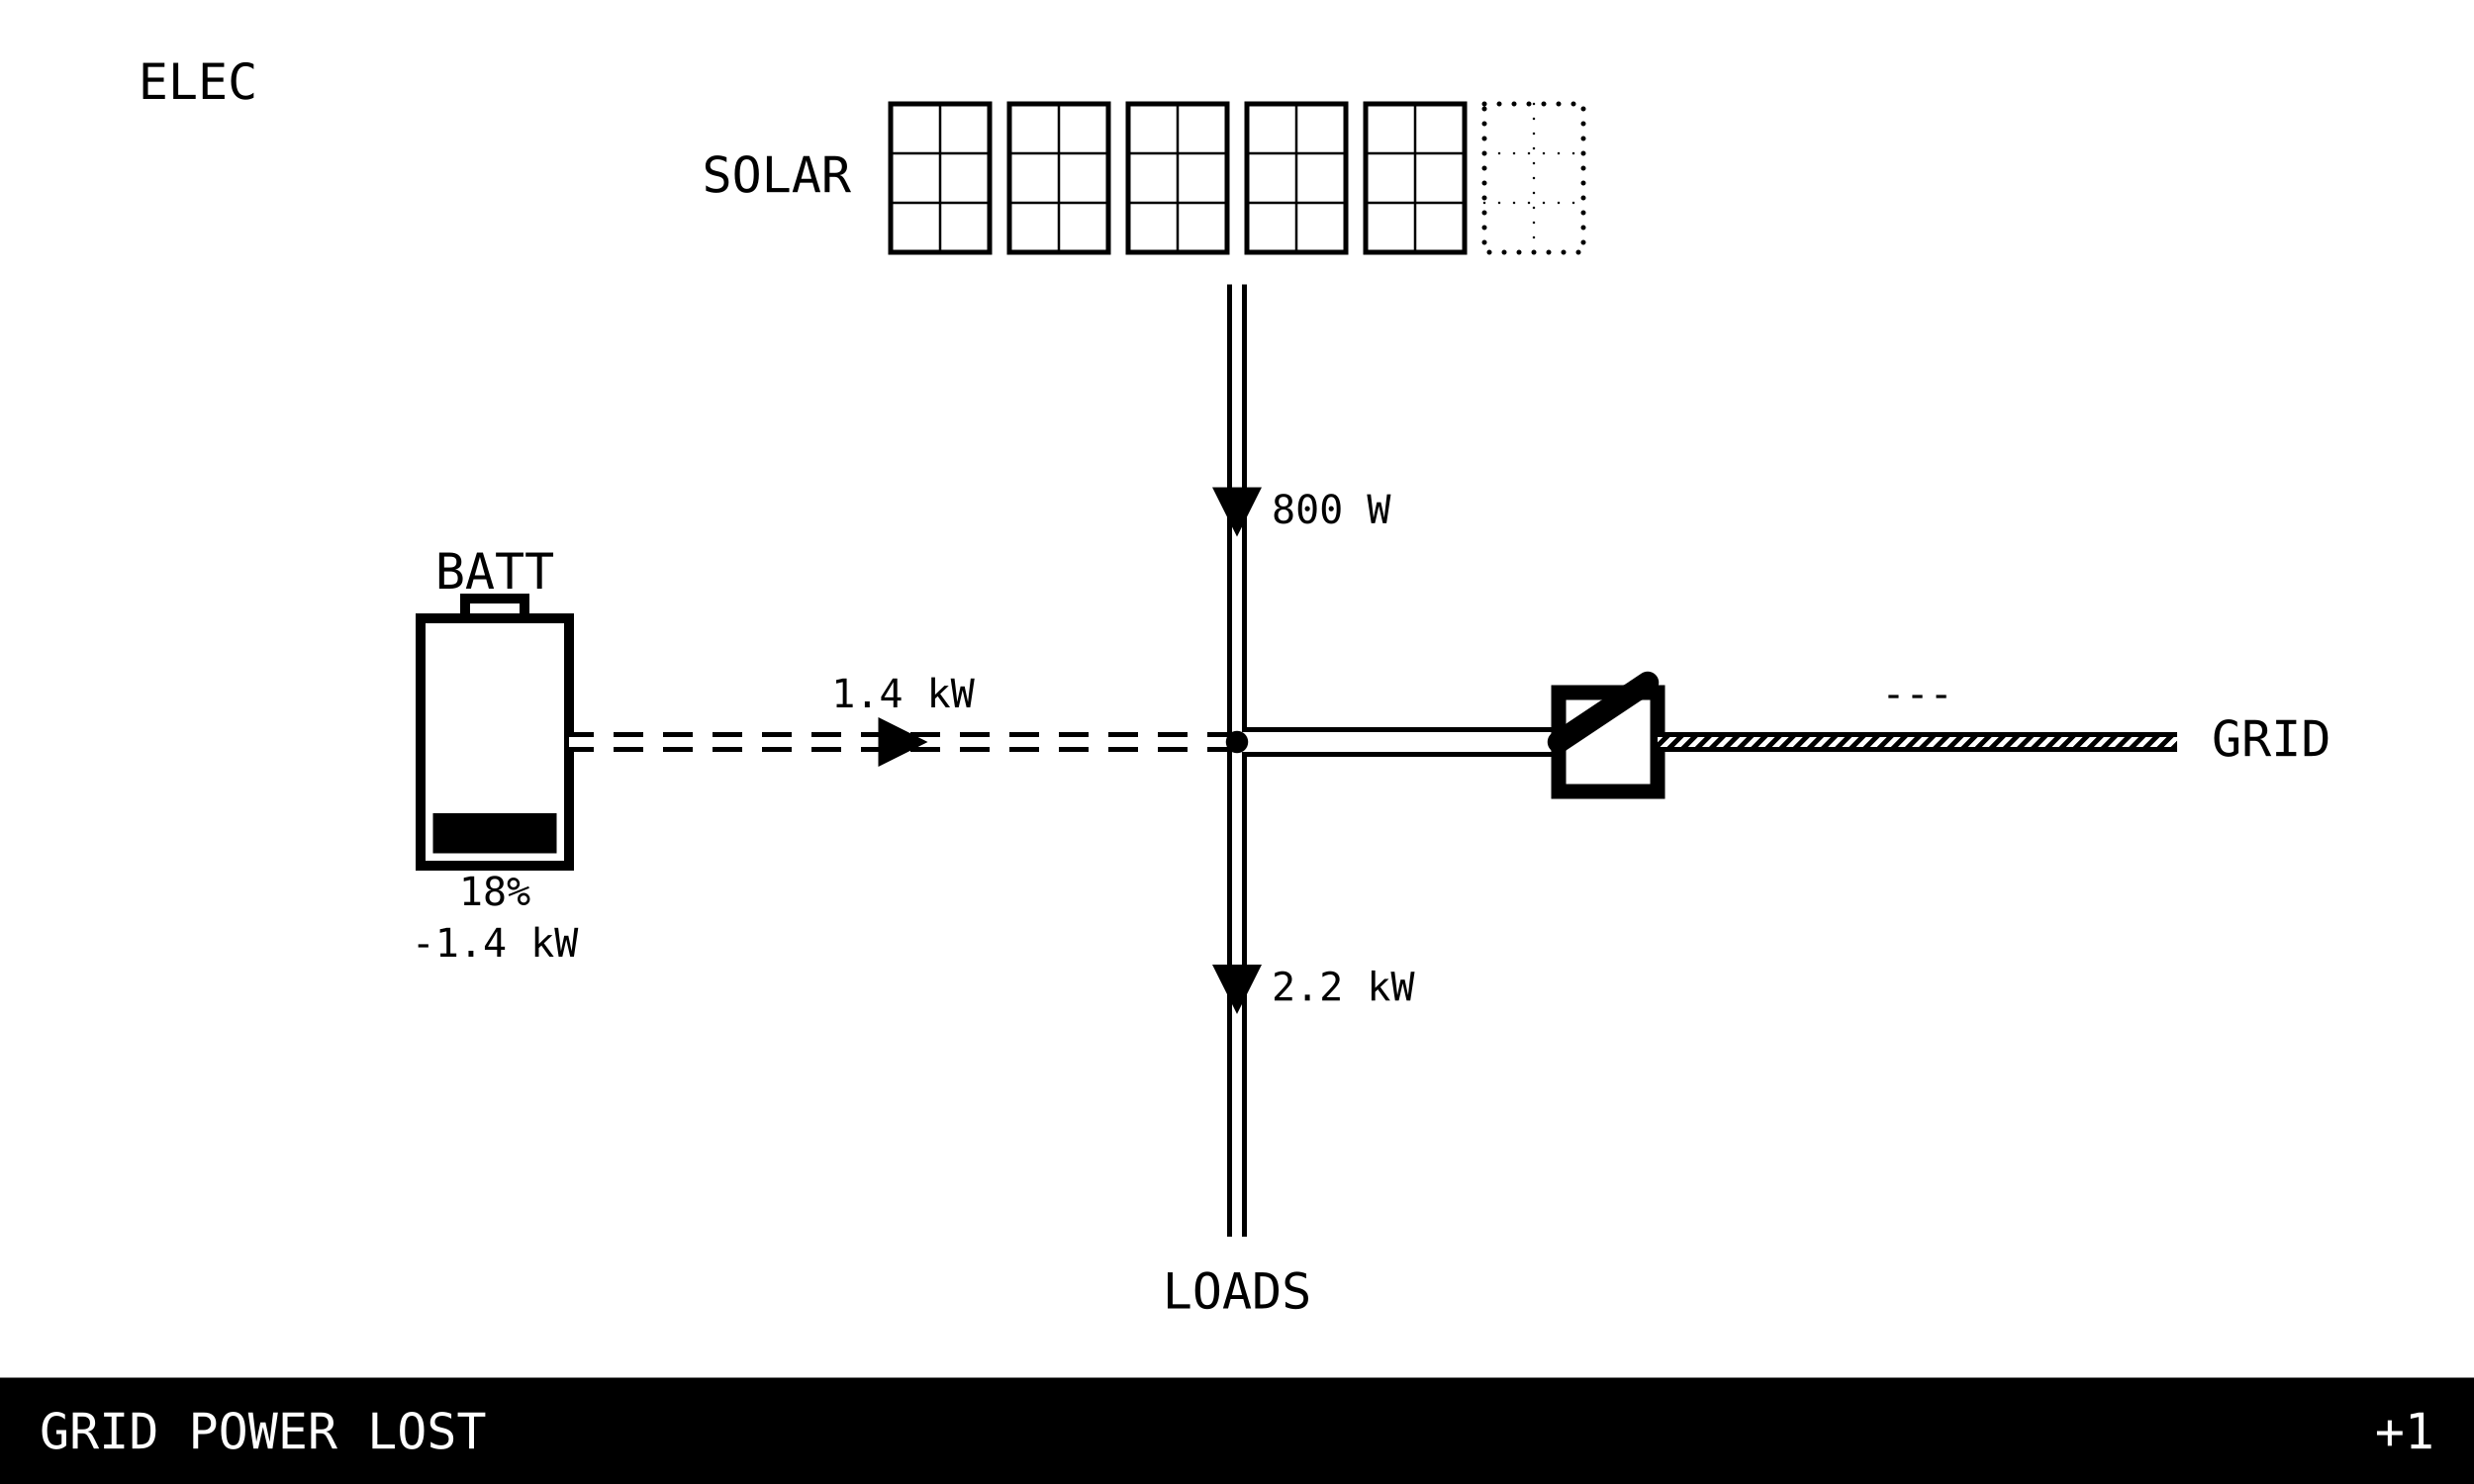
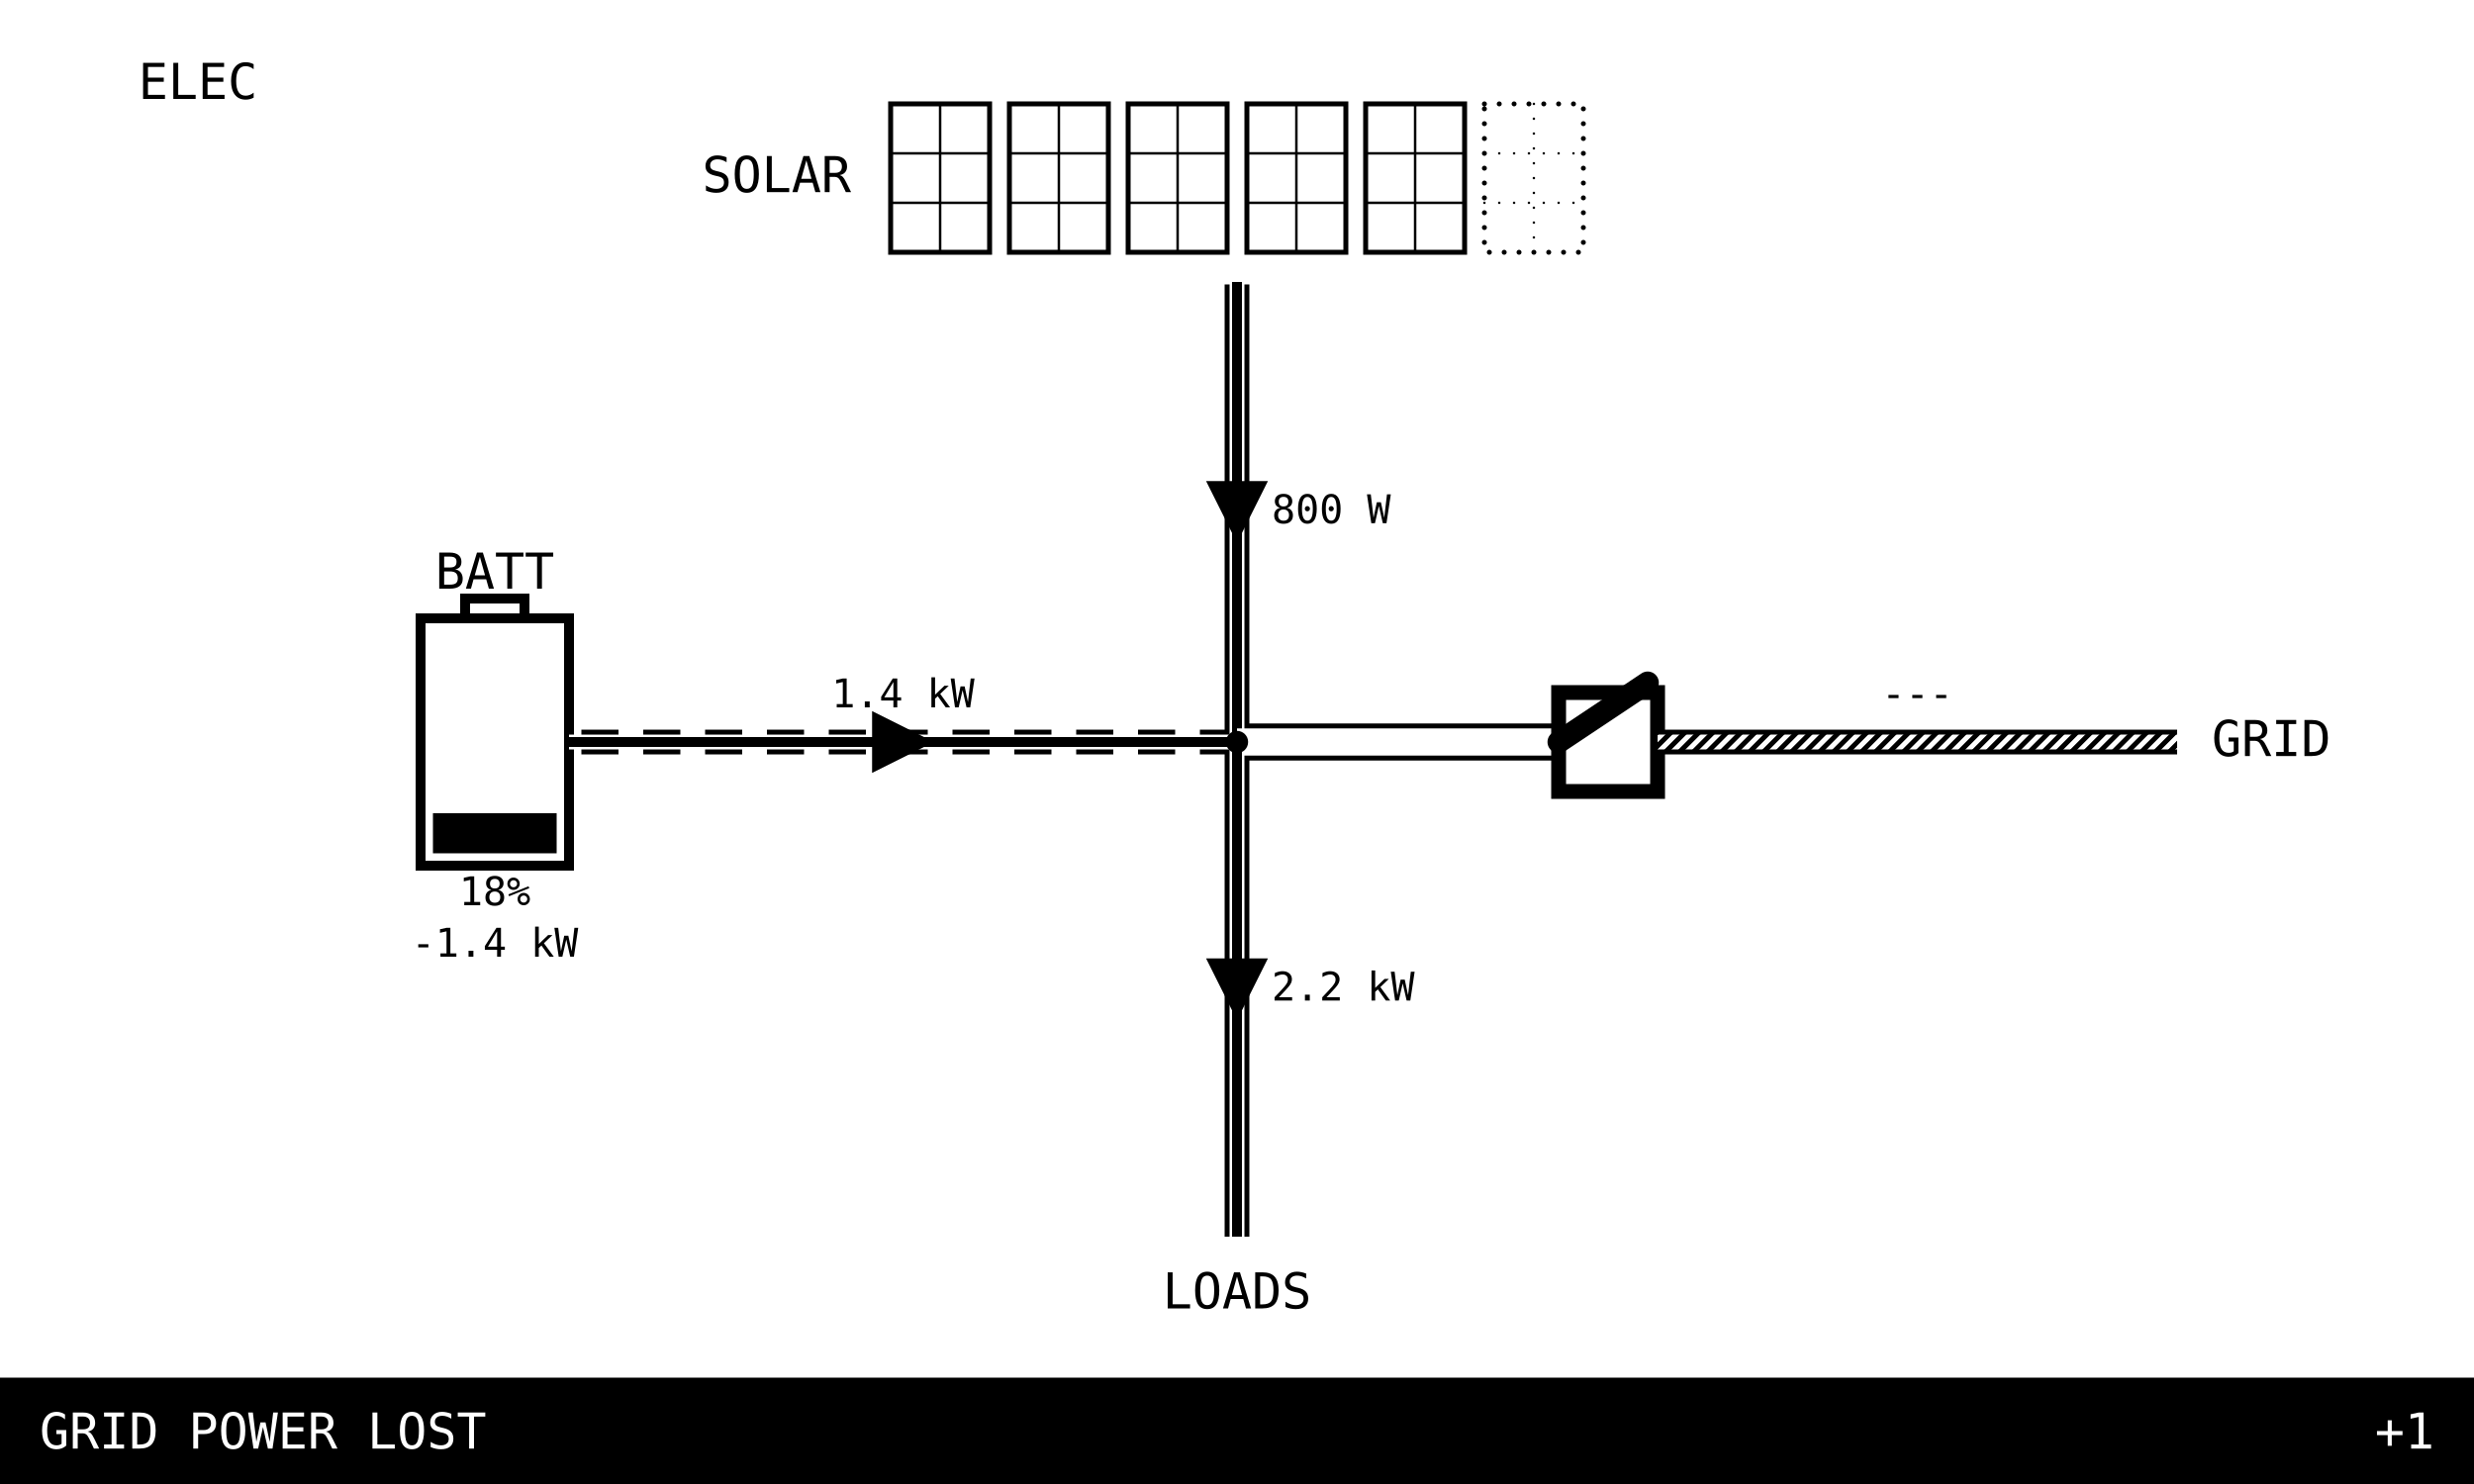
<svg xmlns="http://www.w3.org/2000/svg" viewBox="0 0 1000 600" width="1280" height="768" data-page="electrical" data-theme="eink_mono">
  <rect x="0" y="0" width="1000" height="600" fill="#ffffff" />
  <g id="casings">
    <g data-for="solar">
-       <polyline points="500,114 500,300" fill="none" stroke="#000000" stroke-width="8" stroke-linejoin="round" />
+       <polyline points="500,114 500,300" fill="none" stroke="#000000" stroke-width="10" stroke-linejoin="round" />
    </g>
    <g data-for="battery_feed">
-       <polyline points="500,300 230,300" fill="none" stroke="#000000" stroke-width="8" stroke-dasharray="12 8" stroke-linejoin="round" />
+       <polyline points="500,300 230,300" fill="none" stroke="#000000" stroke-width="10" stroke-dasharray="15 10" stroke-linejoin="round" />
    </g>
    <g data-for="bus_tie">
-       <polyline points="500,300 630,300" fill="none" stroke="#000000" stroke-width="12" stroke-linejoin="round" />
+       <polyline points="500,300 630,300" fill="none" stroke="#000000" stroke-width="15" stroke-linejoin="round" />
    </g>
    <g data-for="grid">
-       <polyline points="880,300 670,300" fill="none" stroke="#000000" stroke-width="8" stroke-linejoin="round" />
+       <polyline points="880,300 670,300" fill="none" stroke="#000000" stroke-width="10" stroke-linejoin="round" />
    </g>
    <g data-for="loads">
-       <polyline points="500,300 500,500" fill="none" stroke="#000000" stroke-width="8" stroke-linejoin="round" />
+       <polyline points="500,300 500,500" fill="none" stroke="#000000" stroke-width="10" stroke-linejoin="round" />
    </g>
  </g>
  <g id="title">
    <text x="80" y="40" text-anchor="middle" font-family="DejaVu Sans Mono, monospace" font-size="20" fill="#000000">ELEC</text>
  </g>
  <g id="array">
    <rect x="348" y="30" width="304" height="84" fill="none" stroke="#ffffff" stroke-width="2" />
    <g id="array.p1">
      <rect x="360" y="42" width="40" height="60" fill="none" stroke="#000000" stroke-width="2" />
      <line x1="360" y1="62" x2="400" y2="62" stroke="#000000" stroke-width="1" />
      <line x1="360" y1="82" x2="400" y2="82" stroke="#000000" stroke-width="1" />
      <line x1="380" y1="42" x2="380" y2="102" stroke="#000000" stroke-width="1" />
    </g>
    <g id="array.p2">
      <rect x="408" y="42" width="40" height="60" fill="none" stroke="#000000" stroke-width="2" />
      <line x1="408" y1="62" x2="448" y2="62" stroke="#000000" stroke-width="1" />
      <line x1="408" y1="82" x2="448" y2="82" stroke="#000000" stroke-width="1" />
      <line x1="428" y1="42" x2="428" y2="102" stroke="#000000" stroke-width="1" />
    </g>
    <g id="array.p3">
      <rect x="456" y="42" width="40" height="60" fill="none" stroke="#000000" stroke-width="2" />
      <line x1="456" y1="62" x2="496" y2="62" stroke="#000000" stroke-width="1" />
      <line x1="456" y1="82" x2="496" y2="82" stroke="#000000" stroke-width="1" />
      <line x1="476" y1="42" x2="476" y2="102" stroke="#000000" stroke-width="1" />
    </g>
    <g id="array.p4">
      <rect x="504" y="42" width="40" height="60" fill="none" stroke="#000000" stroke-width="2" />
      <line x1="504" y1="62" x2="544" y2="62" stroke="#000000" stroke-width="1" />
      <line x1="504" y1="82" x2="544" y2="82" stroke="#000000" stroke-width="1" />
      <line x1="524" y1="42" x2="524" y2="102" stroke="#000000" stroke-width="1" />
    </g>
    <g id="array.p5">
      <rect x="552" y="42" width="40" height="60" fill="none" stroke="#000000" stroke-width="2" />
      <line x1="552" y1="62" x2="592" y2="62" stroke="#000000" stroke-width="1" />
      <line x1="552" y1="82" x2="592" y2="82" stroke="#000000" stroke-width="1" />
      <line x1="572" y1="42" x2="572" y2="102" stroke="#000000" stroke-width="1" />
    </g>
    <g id="array.p6">
      <rect x="600" y="42" width="40" height="60" fill="none" stroke="#000000" stroke-width="2" stroke-dasharray="0 6" stroke-linecap="round" />
      <line x1="600" y1="62" x2="640" y2="62" stroke="#000000" stroke-width="1" stroke-dasharray="0 6" stroke-linecap="round" />
      <line x1="600" y1="82" x2="640" y2="82" stroke="#000000" stroke-width="1" stroke-dasharray="0 6" stroke-linecap="round" />
      <line x1="620" y1="42" x2="620" y2="102" stroke="#000000" stroke-width="1" stroke-dasharray="0 6" stroke-linecap="round" />
    </g>
    <text x="344" y="72" text-anchor="end" dominant-baseline="middle" font-family="DejaVu Sans Mono, monospace" font-size="20" fill="#000000">SOLAR</text>
  </g>
  <g id="solar">
-     <polyline points="500,114 500,300" fill="none" stroke="#ffffff" stroke-width="4" stroke-linejoin="round" />
-     <polygon points="500,217 490,197 510,197" fill="#000000" />
+     <polyline points="500,114 500,300" fill="none" stroke="#ffffff" stroke-width="6" stroke-linejoin="round" />
+     <polyline points="500,114 500,300" fill="none" stroke="#000000" stroke-width="4" stroke-linejoin="round" />
+     <polygon points="500,219.5 487.5,194.5 512.5,194.5" fill="#000000" />
    <text x="514" y="207" text-anchor="start" dominant-baseline="middle" font-family="DejaVu Sans Mono, monospace" font-size="16" fill="#000000">800 W</text>
  </g>
  <g id="battery">
    <rect x="170" y="250" width="60" height="100" fill="none" stroke="#000000" stroke-width="4" />
    <rect x="188" y="242" width="24" height="8" fill="none" stroke="#000000" stroke-width="4" />
    <rect x="175" y="328.8" width="50" height="16.2" fill="#000000" />
    <text x="200" y="238" text-anchor="middle" font-family="DejaVu Sans Mono, monospace" font-size="20" fill="#000000">BATT</text>
    <text x="200" y="366" text-anchor="middle" font-family="DejaVu Sans Mono, monospace" font-size="16" fill="#000000">18%</text>
    <text x="200" y="386.8" text-anchor="middle" font-family="DejaVu Sans Mono, monospace" font-size="16" fill="#000000">-1.4 kW</text>
  </g>
  <g id="battery_feed">
-     <polyline points="500,300 230,300" fill="none" stroke="#ffffff" stroke-width="4" stroke-linejoin="round" />
-     <polygon points="375,300 355,310 355,290" fill="#000000" />
+     <polyline points="500,300 230,300" fill="none" stroke="#ffffff" stroke-width="6" stroke-linejoin="round" />
+     <polyline points="500,300 230,300" fill="none" stroke="#000000" stroke-width="4" stroke-linejoin="round" />
+     <polygon points="377.5,300 352.5,312.5 352.5,287.5" fill="#000000" />
    <text x="365" y="286" text-anchor="middle" font-family="DejaVu Sans Mono, monospace" font-size="16" fill="#000000">1.4 kW</text>
  </g>
  <g id="bus_tie">
-     <polyline points="500,300 630,300" fill="none" stroke="#ffffff" stroke-width="8" stroke-linejoin="round" />
+     <polyline points="500,300 630,300" fill="none" stroke="#ffffff" stroke-width="11" stroke-linejoin="round" />
  </g>
  <g id="main_breaker">
    <g>
      <rect x="630" y="280" width="40" height="40" fill="none" stroke="#000000" stroke-width="6" />
      <line x1="630" y1="300" x2="666" y2="276" stroke="#000000" stroke-width="9" stroke-linecap="round" />
    </g>
  </g>
  <g id="grid">
    <pattern id="hatch-grid-0" width="4" height="4" patternUnits="userSpaceOnUse" patternTransform="rotate(225)">
      <rect x="0" y="0" width="4" height="4" fill="#ffffff" />
      <rect x="0" y="0" width="2" height="4" fill="#000000" />
    </pattern>
-     <line x1="880" y1="300" x2="670" y2="300" stroke="url(#hatch-grid-0)" stroke-width="4" stroke-linecap="butt" />
+     <line x1="880" y1="300" x2="670" y2="300" stroke="url(#hatch-grid-0)" stroke-width="6" stroke-linecap="butt" />
    <text x="894" y="300" text-anchor="start" dominant-baseline="middle" font-family="DejaVu Sans Mono, monospace" font-size="20" fill="#000000">GRID</text>
    <text x="775" y="286" text-anchor="middle" font-family="DejaVu Sans Mono, monospace" font-size="16" fill="#000000">---</text>
  </g>
  <g id="loads">
-     <polyline points="500,300 500,500" fill="none" stroke="#ffffff" stroke-width="4" stroke-linejoin="round" />
-     <polygon points="500,410 490,390 510,390" fill="#000000" />
+     <polyline points="500,300 500,500" fill="none" stroke="#ffffff" stroke-width="6" stroke-linejoin="round" />
+     <polyline points="500,300 500,500" fill="none" stroke="#000000" stroke-width="4" stroke-linejoin="round" />
+     <polygon points="500,412.5 487.5,387.5 512.5,387.5" fill="#000000" />
    <text x="500" y="529" text-anchor="middle" font-family="DejaVu Sans Mono, monospace" font-size="20" fill="#000000">LOADS</text>
    <text x="514" y="400" text-anchor="start" dominant-baseline="middle" font-family="DejaVu Sans Mono, monospace" font-size="16" fill="#000000">2.2 kW</text>
  </g>
  <g id="bus">
    <circle cx="500" cy="300" r="4.5" fill="#000000" />
  </g>
  <g id="banner">
    <g>
      <rect x="0" y="560" width="1000" height="40" fill="#000000" stroke="#000000" stroke-width="6" />
      <text x="16" y="580" text-anchor="start" dominant-baseline="middle" font-family="DejaVu Sans Mono, monospace" font-size="20" fill="#ffffff">GRID POWER LOST</text>
      <text x="984" y="580" text-anchor="end" dominant-baseline="middle" font-family="DejaVu Sans Mono, monospace" font-size="20" fill="#ffffff">+1</text>
    </g>
  </g>
</svg>
